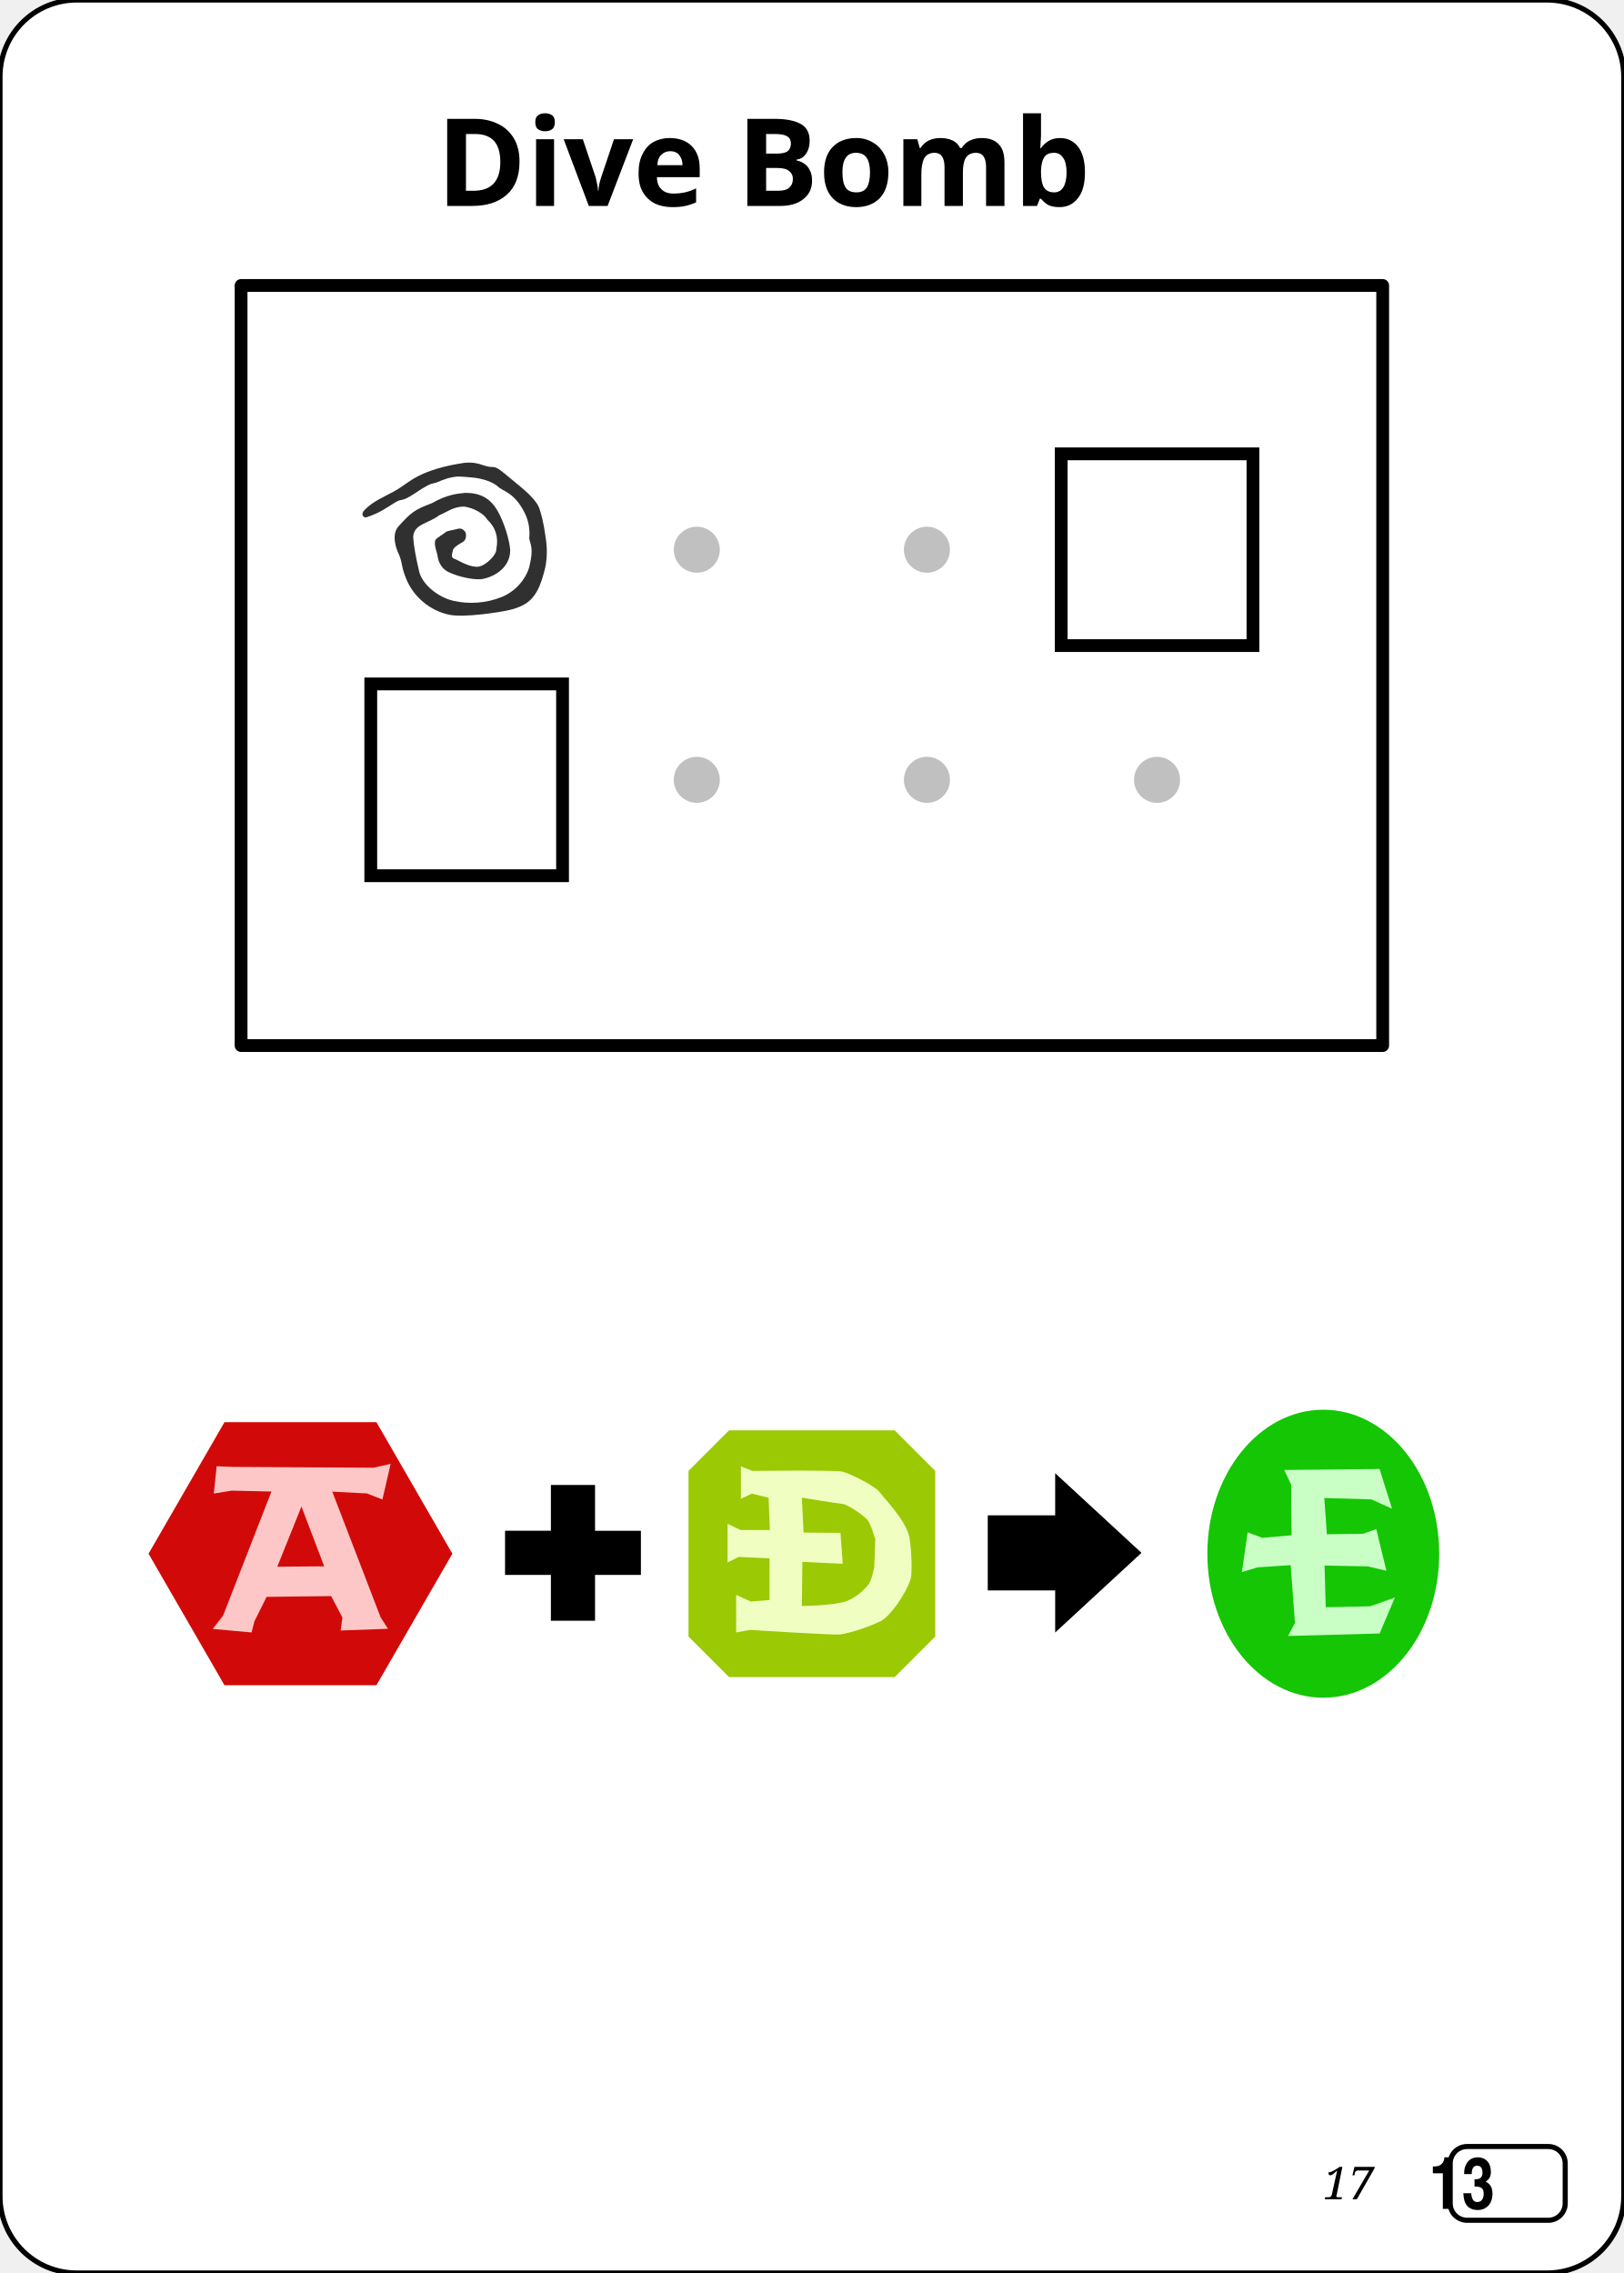
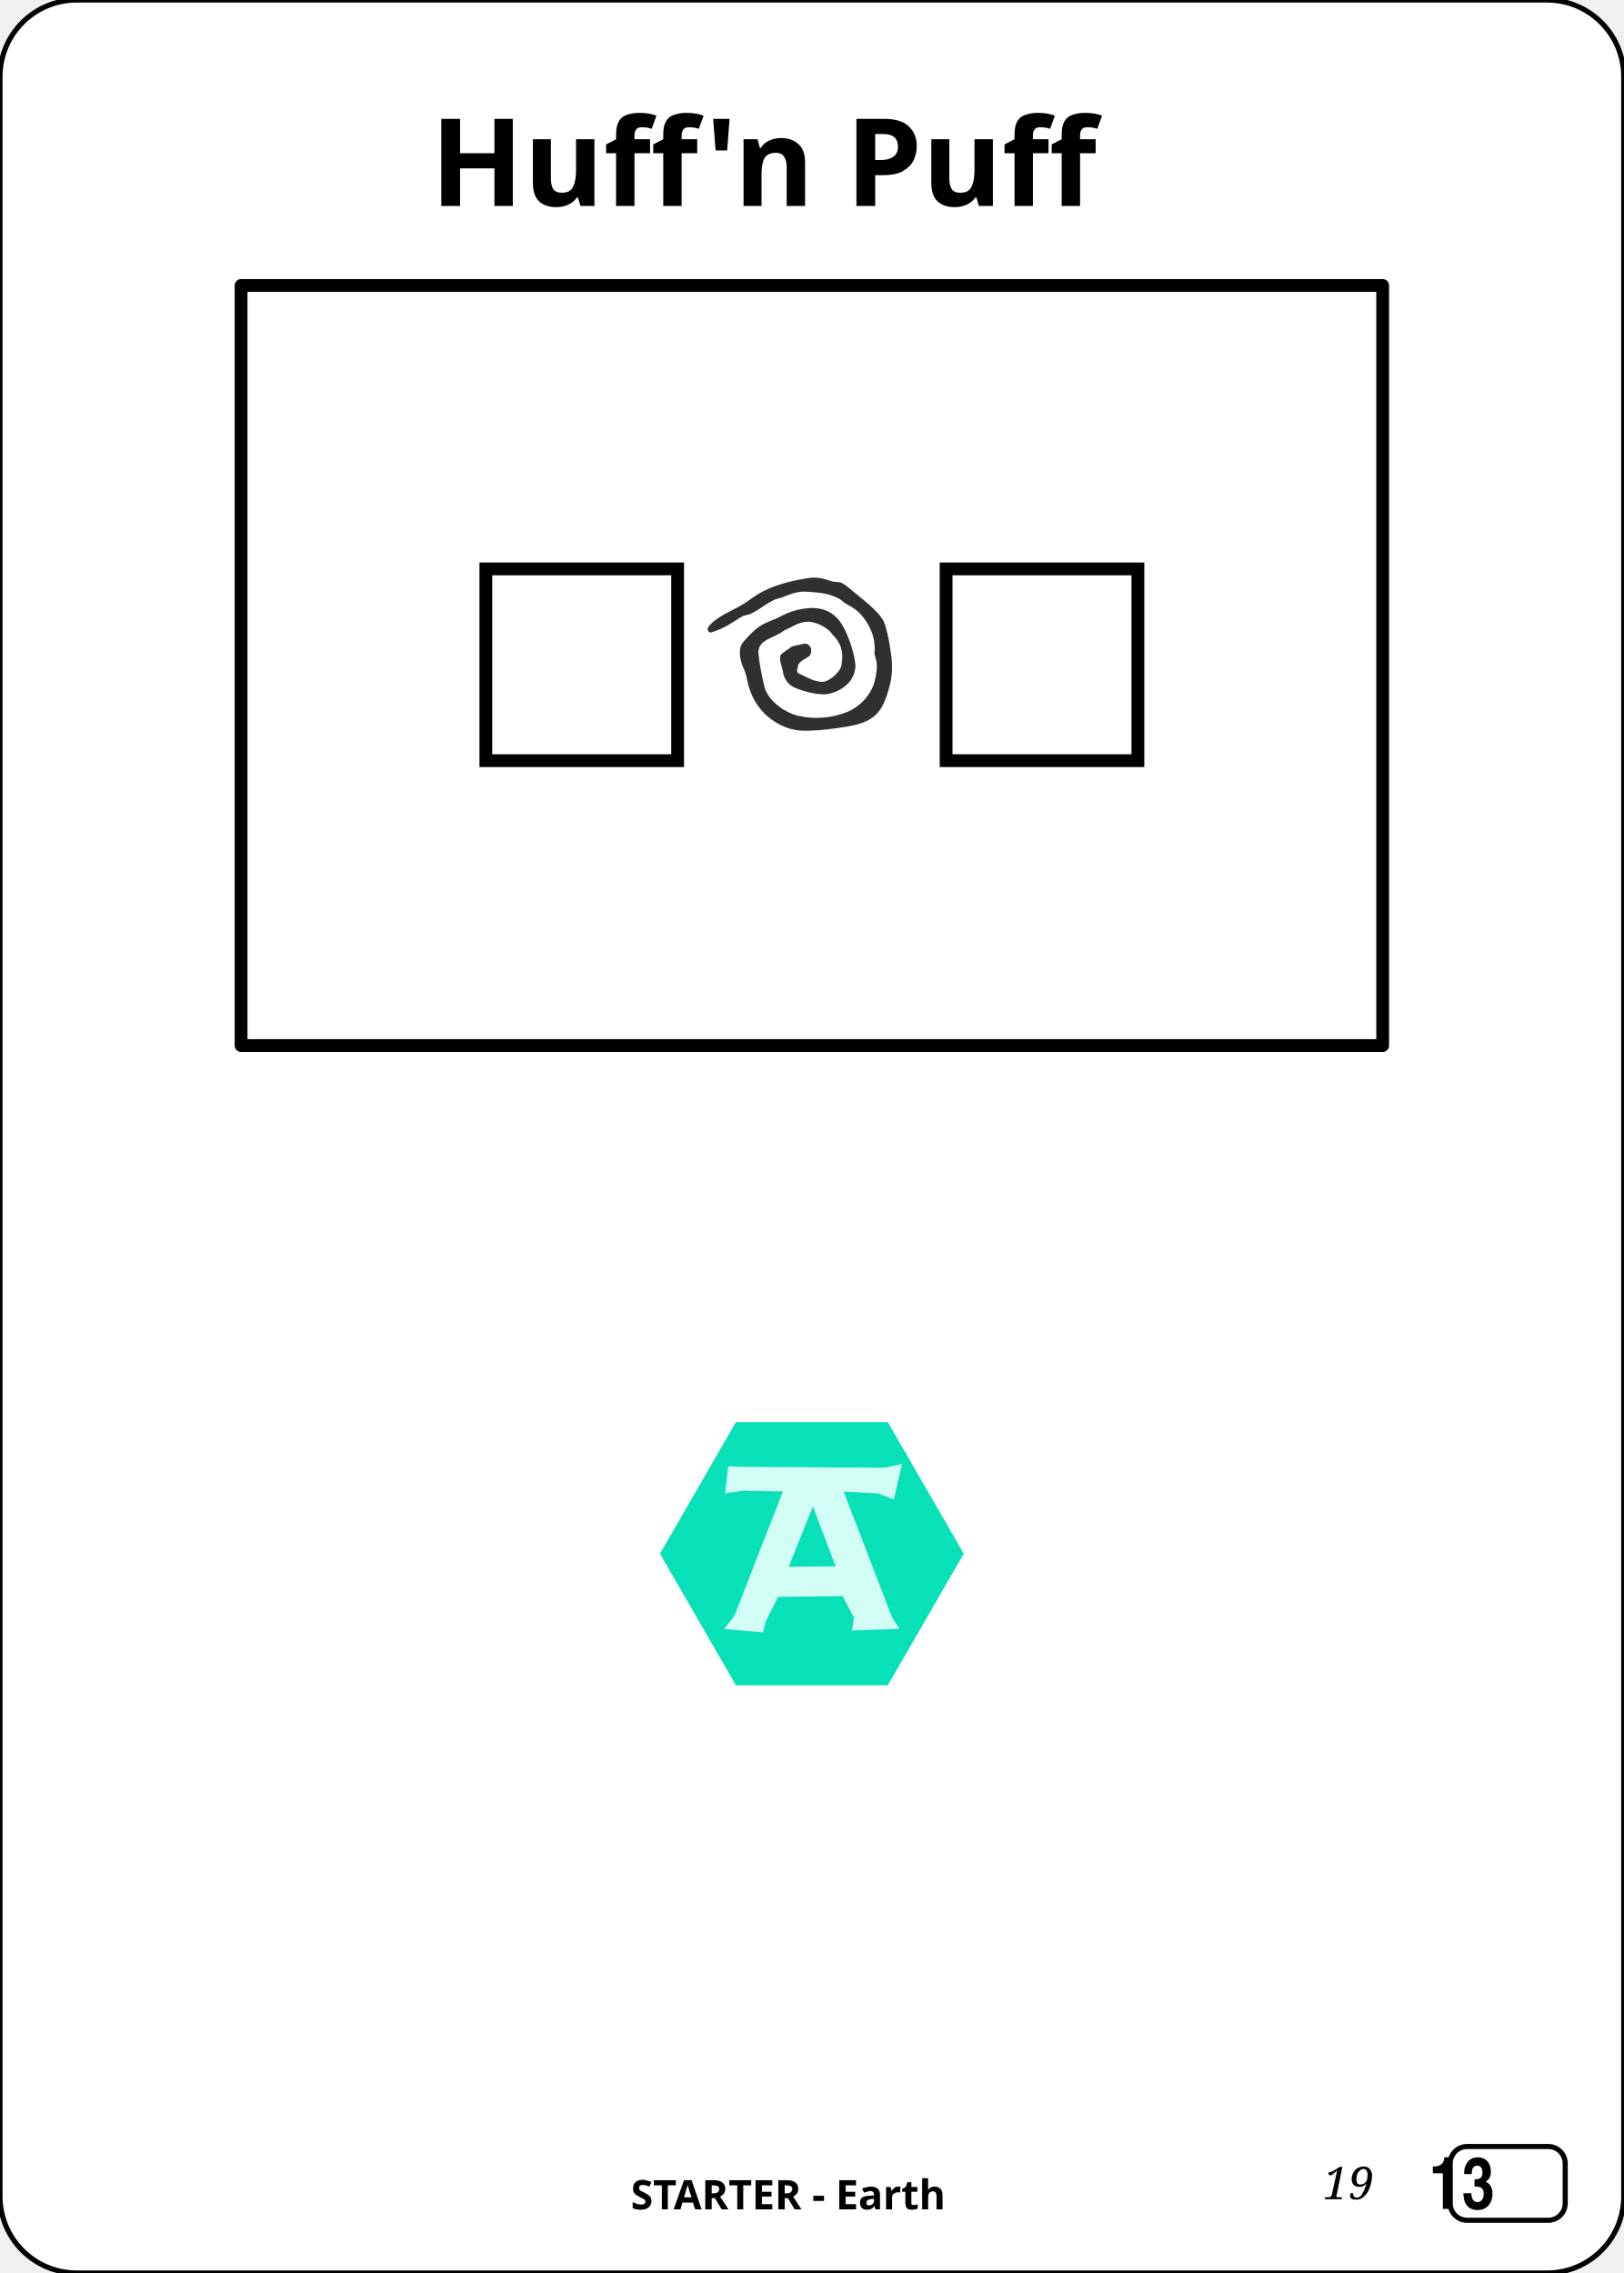
<svg xmlns="http://www.w3.org/2000/svg" xmlns:xlink="http://www.w3.org/1999/xlink" version="1.1" id="svg_root" width="63.5mm" height="88.9mm" viewBox="0 0 63.5 88.9">
  <defs />
  <g id="card00">
-     <rect id="rect1121" x="0" y="0" width="63.5" height="88.9" rx="3" ry="3" style="fill:#ffffff;stroke:none;stroke-width:0" />
+     <rect id="rect1114" x="0" y="0" width="63.5" height="88.9" rx="3" ry="3" style="fill:#ffffff;stroke:none;stroke-width:0" />
    <g id="masters" style="display:none">
      <path style="color:#000000;font-style:normal;font-variant:normal;font-weight:normal;font-stretch:normal;font-size:medium;line-height:normal;font-family:sans-serif;text-indent:0;text-align:start;text-decoration:none;text-decoration-line:none;text-decoration-style:solid;text-decoration-color:#000000;letter-spacing:normal;word-spacing:normal;text-transform:none;writing-mode:lr-tb;direction:ltr;baseline-shift:baseline;text-anchor:start;white-space:normal;clip-rule:nonzero;display:inline;overflow:visible;visibility:visible;opacity:1;isolation:auto;mix-blend-mode:normal;color-interpolation:sRGB;color-interpolation-filters:linearRGB;solid-color:#000000;solid-opacity:1;fill:#303030;fill-opacity:1;fill-rule:evenodd;stroke:none;stroke-width:0.584;stroke-linecap:round;stroke-linejoin:miter;stroke-miterlimit:4;stroke-dasharray:none;stroke-dashoffset:0;stroke-opacity:1;filter:url(#filter9446);color-rendering:auto;image-rendering:auto;shape-rendering:auto;text-rendering:auto;enable-background:accumulate" d="M 4.402,0.447 C 4.111,0.343 3.871,0.322 3.613,0.359 3.161,0.425 2.532,0.561 2.029,0.788 1.486,1.033 1.36,1.219 0.914,1.466 0.499,1.696 0.079,1.855 -0.251,2.205 c -0.165,0.174 -0.02,0.308 0.079,0.277 C 0.371,2.31 0.629,2.096 0.959,1.898 1.262,1.716 1.16,1.918 1.712,1.553 2.196,1.233 2.291,1.181 2.544,1.132 2.684,1.073 2.829,1.013 3.001,0.959 3.403,0.856 3.455,0.885 3.956,0.925 4.367,0.957 4.791,1.108 4.974,1.281 5.181,1.476 5.617,1.509 6.016,2.304 6.18,2.631 6.23,2.968 6.197,3.302 6.233,3.56 6.39,3.657 6.195,4.437 6.051,4.925 5.647,5.383 5.128,5.596 4.521,5.846 3.822,5.889 3.22,5.746 2.641,5.609 2.012,5.118 1.891,4.595 1.773,4.084 1.681,3.64 1.659,3.235 1.706,2.734 2.227,2.744 2.685,2.398 2.999,2.272 3.222,2.063 3.653,2.063 4.022,2.114 4.417,2.334 4.56,2.575 4.867,2.866 5.007,3.242 4.911,3.721 4.926,3.962 4.487,4.365 4.234,4.409 3.917,4.464 3.52,4.218 3.323,4.126 3.136,4.073 3.148,4 3.226,3.728 3.319,3.595 3.496,3.512 3.603,3.446 3.732,3.365 3.742,3.202 3.706,3.071 3.627,2.961 3.55,2.885 3.36,2.943 3.23,2.983 2.99,3.007 2.934,3.059 2.843,3.141 2.594,3.275 2.525,3.37 2.46,3.59 2.593,3.832 2.617,4.021 2.649,4.245 2.779,4.503 3.053,4.631 3.466,4.823 3.978,4.92 4.296,4.905 4.684,4.864 5.446,4.541 5.453,3.775 5.433,3.414 5.228,2.69 4.95,2.214 4.667,1.73 4.267,1.524 3.699,1.527 3.41,1.552 2.991,1.586 2.382,1.934 1.679,2.197 1.57,2.307 1.085,2.835 0.769,3.179 1.045,3.807 1.045,3.807 1.268,4.278 1.16,4.334 1.382,4.882 1.671,5.598 2.317,6.133 3.06,6.292 3.661,6.42 5.078,6.187 5.385,6.117 6.257,5.918 6.545,5.537 6.8,4.543 6.969,3.882 6.84,3.31 6.81,3.081 6.772,2.791 6.664,2.31 6.578,2.095 6.381,1.649 5.742,1.208 5.227,0.767 4.747,0.367 4.855,0.609 4.402,0.447 Z" id="element-air" />
      <path id="element-earth" style="color:#000000;font-style:normal;font-variant:normal;font-weight:normal;font-stretch:normal;font-size:medium;line-height:normal;font-family:sans-serif;text-indent:0;text-align:start;text-decoration:none;text-decoration-line:none;text-decoration-style:solid;text-decoration-color:#000000;letter-spacing:normal;word-spacing:normal;text-transform:none;writing-mode:lr-tb;direction:ltr;baseline-shift:baseline;text-anchor:start;white-space:normal;clip-rule:nonzero;display:inline;overflow:visible;visibility:visible;opacity:1;isolation:auto;mix-blend-mode:normal;color-interpolation:sRGB;color-interpolation-filters:linearRGB;solid-color:#000000;solid-opacity:1;fill:#004c00;fill-opacity:1;fill-rule:nonzero;stroke:none;stroke-width:0.584;stroke-linecap:round;stroke-linejoin:round;stroke-miterlimit:4;stroke-dasharray:none;stroke-dashoffset:0;stroke-opacity:1;color-rendering:auto;image-rendering:auto;shape-rendering:auto;text-rendering:auto;enable-background:accumulate" d="m 4.427,0.693 c -0.068,0.003 -0.132,0.027 -0.183,0.069 C 3.918,1.026 3.661,1.451 3.393,1.854 3.127,2.256 2.62,2.918 2.549,3.018 1.833,3.768 1.553,4.485 0.701,5.328 0.438,5.613 0.982,5.645 1.246,5.36 2.091,4.446 2.306,4.142 2.965,3.461 2.975,3.45 3.316,3.09 3.454,2.903 3.576,2.732 3.607,2.539 3.864,2.151 4.039,1.888 4.242,1.564 4.403,1.484 4.611,1.699 4.936,1.99 5.227,2.6 5.472,2.925 5.908,3.411 5.98,3.512 6.203,3.833 6.694,4.418 6.74,4.502 6.922,4.838 7,4.355 6.876,3.952 6.78,3.775 6.711,3.527 6.486,3.204 6.262,2.882 5.978,2.633 5.92,2.535 L 5.687,2.168 C 5.486,1.719 5.143,1.551 4.704,0.834 4.647,0.742 4.54,0.688 4.427,0.693 Z M 1.631,1.538 C 1.532,1.54 1.066,1.95 1.011,2.027 0.701,2.463 0.497,2.709 0.155,3.187 -0.069,3.501 0.347,3.572 0.571,3.259 0.832,2.894 1.435,2.252 1.626,2.189 c 0,0 0.628,0.453 0.836,0.565 C 2.813,2.944 3.217,2.746 2.864,2.56 2.911,2.585 2.559,2.323 2.418,2.151 2.219,1.919 1.873,1.623 1.631,1.538 Z m 3.59,2.352 c -0.229,0.011 -0.233,0.112 -0.113,0.295 0,0 0.457,0.774 0.616,1.258 C 5.926,5.776 6.564,5.718 6.358,5.289 6.113,4.778 5.498,4.03 5.498,4.03 5.441,3.938 5.334,3.884 5.22,3.889 Z M 4.465,4.06 C 4.299,4.062 4.165,4.217 4.168,4.373 L 4.081,5.802 C 4.075,6.183 4.663,5.887 4.657,5.506 4.617,5.197 4.739,4.539 4.465,4.06 Z M 3.438,3.87 C 3.2,4.021 2.914,4.532 2.733,5.085 2.593,5.438 3.16,5.634 3.3,5.281 3.372,4.824 3.621,4.24 3.621,4.24 3.696,4.06 3.645,3.877 3.438,3.87 Z" />
      <path style="color:#000000;font-style:normal;font-variant:normal;font-weight:normal;font-stretch:normal;font-size:medium;line-height:normal;font-family:sans-serif;text-indent:0;text-align:start;text-decoration:none;text-decoration-line:none;text-decoration-style:solid;text-decoration-color:#000000;letter-spacing:normal;word-spacing:normal;text-transform:none;writing-mode:lr-tb;direction:ltr;baseline-shift:baseline;text-anchor:start;white-space:normal;clip-rule:nonzero;display:inline;overflow:visible;visibility:visible;opacity:1;isolation:auto;mix-blend-mode:normal;color-interpolation:sRGB;color-interpolation-filters:linearRGB;solid-color:#000000;solid-opacity:1;fill:#860000;fill-opacity:0.975;fill-rule:evenodd;stroke:none;stroke-width:0.584;stroke-linecap:round;stroke-linejoin:miter;stroke-miterlimit:4;stroke-dasharray:none;stroke-dashoffset:0;stroke-opacity:1;filter:url(#filter9446);color-rendering:auto;image-rendering:auto;shape-rendering:auto;text-rendering:auto;enable-background:accumulate" d="m 2.571,-0.179 c -0.086,0.087 0.01,0.269 0.01,0.269 0,0 0.074,0.298 0.102,0.57 0.028,0.273 -0.005,0.5 -0.023,0.661 -0.029,0.259 -0.262,0.749 -0.441,1.021 -0.179,0.273 -0.295,0.549 -0.309,0.887 -0.003,0.069 0.023,0.202 0.034,0.268 -0.202,0.221 -0.421,0.33 -0.628,0.388 -0.278,0.078 -0.712,0.29 -1.087,0.635 -0.299,0.276 -0.418,0.531 -0.518,0.886 -0.1,0.355 -0.163,0.647 -0.126,0.907 0,0 0.004,0.305 0.105,0.393 0.137,0.027 0.343,-0.12 0.343,-0.12 0.426,-0.302 0.817,-0.587 1.151,-0.688 0.364,-0.111 0.748,-0.075 0.998,3.781e-4 0.327,0.099 0.682,0.055 1.025,-0.02 0.236,-0.051 0.395,-0.169 0.568,-0.319 0.232,0.177 0.373,0.211 0.538,0.336 0.203,0.154 0.438,0.297 0.798,0.391 0.377,0.098 0.808,0.106 1.208,0.054 0.4,-0.052 0.766,-0.15 1.026,-0.373 0,0 0.223,-0.155 0.202,-0.243 -0.05,-0.08 -0.272,-0.166 -0.272,-0.166 0,0 -0.246,-0.095 -0.523,-0.247 C 6.476,5.16 6.262,4.893 6.077,4.729 5.857,4.535 5.799,4.275 5.703,4.011 5.607,3.748 5.488,3.411 5.119,3.171 4.942,3.055 4.77,2.957 4.585,2.89 4.541,2.702 4.544,2.526 4.567,2.333 4.64,1.98 4.529,1.506 4.396,1.167 4.257,0.808 3.968,0.623 3.781,0.427 3.581,0.219 3.302,-0.008 3.019,-0.113 c 0,0 -0.175,-0.073 -0.448,-0.066 z m 0.601,0.735 c 0.067,0.052 0.27,0.181 0.371,0.281 0.236,0.234 0.434,0.568 0.476,0.817 0.04,0.242 -0.007,0.456 -0.035,0.683 -0.018,0.146 0.002,0.308 0.062,0.462 -0.048,0.003 -0.167,0.006 -0.217,0.014 -0.165,0.022 -0.339,0.067 -0.526,0.133 -0.388,0.127 -0.089,0.205 0.304,0.167 0.306,-0.016 0.594,0.137 0.783,0.221 0.155,0.069 0.407,0.242 0.484,0.368 0.149,0.245 0.348,0.544 0.377,0.678 0.052,0.242 0.148,0.475 0.423,0.797 0.248,0.291 0.565,0.389 0.869,0.558 C 6.517,5.818 6.271,5.886 6.194,5.897 5.866,5.94 5.513,5.868 5.273,5.744 5.012,5.61 4.836,5.61 4.616,5.471 4.472,5.38 4.276,5.316 4.175,5.126 4.308,4.835 4.452,4.57 4.505,4.286 4.589,3.906 4.193,4.28 4.022,4.57 3.841,4.954 3.547,5.248 3.105,5.395 2.819,5.49 2.574,5.401 2.308,5.347 2.042,5.294 1.671,5.234 1.189,5.381 0.858,5.482 0.423,5.598 0.109,5.945 0.074,5.765 0.166,5.582 0.195,5.495 0.29,5.208 0.564,4.918 0.745,4.751 1.021,4.497 1.365,4.421 1.651,4.341 1.862,4.282 1.952,4.287 2.172,4.105 2.333,4.365 2.56,4.579 2.83,4.752 3.162,4.966 3.084,4.606 2.765,4.259 2.556,4.032 2.481,3.834 2.451,3.341 2.436,3.089 2.561,2.814 2.733,2.553 2.955,2.245 3.143,1.974 3.19,1.551 3.218,1.217 3.244,0.786 3.172,0.556 Z" id="element-fire" />
      <path id="element-water" style="color:#000000;font-style:normal;font-variant:normal;font-weight:normal;font-stretch:normal;font-size:medium;line-height:normal;font-family:sans-serif;text-indent:0;text-align:start;text-decoration:none;text-decoration-line:none;text-decoration-style:solid;text-decoration-color:#000000;letter-spacing:normal;word-spacing:normal;text-transform:none;writing-mode:lr-tb;direction:ltr;baseline-shift:baseline;text-anchor:start;white-space:normal;clip-rule:nonzero;display:inline;overflow:visible;visibility:visible;opacity:1;isolation:auto;mix-blend-mode:normal;color-interpolation:sRGB;color-interpolation-filters:linearRGB;solid-color:#000000;solid-opacity:1;fill:#00007e;fill-opacity:1;fill-rule:evenodd;stroke:none;stroke-width:0.584;stroke-linecap:round;stroke-linejoin:miter;stroke-miterlimit:4;stroke-dasharray:none;stroke-dashoffset:0;stroke-opacity:1;color-rendering:auto;image-rendering:auto;shape-rendering:auto;text-rendering:auto;enable-background:accumulate" d="M 7.007,4.184 C 6.697,4.216 6.261,4.529 5.944,4.546 5.354,4.626 4.606,4.434 4.015,4.417 3.015,4.392 2.458,4.839 1.531,5.142 1.296,5.258 1.538,5.416 1.8,5.451 2.015,5.469 2.359,5.338 2.563,5.292 3.117,5.108 3.607,4.962 4.199,5.038 4.981,5.175 5.485,5.242 6.252,5.121 6.502,5.049 6.742,4.801 6.968,4.684 7.171,4.518 7.277,4.176 7.007,4.184 Z M 6.506,2.801 C 6.086,2.791 6.034,3.038 5.447,3.047 4.73,3.103 4.254,2.925 3.541,2.886 2.598,2.801 1.565,3.334 0.705,3.565 0.478,3.694 0.722,3.97 0.986,3.992 1.222,3.991 1.299,4.044 1.528,4.002 2.239,3.789 2.695,3.252 3.431,3.338 4.173,3.406 5.174,3.724 5.917,3.572 6.153,3.478 6.366,3.341 6.534,3.168 6.654,2.987 6.734,2.795 6.506,2.801 Z M 5.427,1.22 C 5.224,1.251 5.001,1.409 4.805,1.466 4.201,1.707 3.589,1.676 2.95,1.534 2.665,1.486 2.234,1.384 1.951,1.334 1.165,1.27 0.54,1.658 -0.063,2.088 -0.256,2.258 -0.066,2.453 0.197,2.422 0.502,2.338 0.878,2.295 1.178,2.121 1.557,1.946 2.114,1.859 2.526,2.017 3.227,2.213 3.866,2.292 4.587,2.118 5.009,2.028 5.277,1.855 5.614,1.595 5.782,1.418 5.68,1.201 5.427,1.22 Z" />
      <g id="a-master" style="display:inline">
-         <path style="display:inline;fill:#d20909;fill-opacity:1;fill-rule:evenodd;stroke-width:0.265" id="path32-4" d="m -292.057,84.746 -16.205,9.356 -16.205,-9.356 0,-18.712 16.205,-9.356 16.205,9.356 z" transform="matrix(0,0.3175,-0.3175,0,55.68632,158.6405)" />
-         <path id="path12743x" style="fill:#fdc7c7;fill-opacity:1;stroke:none;stroke-width:1.578;stroke-linecap:round;stroke-linejoin:round;stroke-dasharray:none;stroke-dashoffset:0;stroke-opacity:0.791" d="m 28.474,57.348 -0.113,1.067 0.694,-0.114 1.561,0.035 -1.893,4.856 -0.405,0.518 1.52,0.137 0.112,-0.438 0.477,-0.953 2.523,-0.031 0.441,0.838 -0.069,0.508 1.852,-0.067 -0.292,-0.455 -1.887,-4.908 1.353,0.069 0.607,0.237 0.322,-1.393 -0.659,0.15 -5.519,-0.032 z m 3.315,1.576 0.89,2.337 -1.835,0.015 z" />
-       </g>
-       <g id="b-master" style="display:inline">
-         <path style="fill:#d56d04;fill-opacity:1;fill-rule:evenodd;stroke-width:0.265" id="path32" d="m -257.211,10.785 -15.804,-6.546 -6.546,-15.804 6.546,-15.804 15.804,-6.546 15.804,6.546 6.546,15.804 -6.546,15.804 z" transform="matrix(0.2471374,-0.1023677,0.1023677,0.2471374,96.50025,37.29569)" />
-         <path id="path12959x" style="fill:#fee3c8;fill-opacity:1;stroke:none;stroke-width:1.616;stroke-linecap:round;stroke-linejoin:round;stroke-dasharray:none;stroke-dashoffset:0;stroke-opacity:0.791" d="m 29.953,57.459 0.354,0.691 0.066,1.993 -1.024,-0.066 0.087,-0.773 -1,-0.176 0.077,0.988 -0.809,-0.265 v 1.232 l 0.848,-0.051 -0.277,0.924 0.999,0.103 -0.048,-1.027 1.081,0.208 -0.018,1.917 -0.338,0.823 c 0,0 3.299,0.013 3.806,-0.051 0.358,-0.097 0.963,-0.666 1.142,-1.181 0.09,-0.29 -0.112,-0.793 -0.19,-1.13 -0.073,-0.314 -0.302,-0.712 -0.571,-0.873 0.328,-0.258 0.464,-0.89 0.523,-1.438 0,-0.225 -0.249,-0.808 -0.428,-1.13 -0.239,-0.193 -0.718,-0.552 -1.047,-0.616 z m 2.849,1.3 c 0.192,0.104 0.505,0.483 0.505,0.795 0,0.297 -0.361,0.502 -0.595,0.576 -0.192,0.03 -1.221,-0.113 -1.221,-0.113 l 0.009,-1.394 c 0,0 1.068,0.032 1.301,0.136 z m 0.109,2.57 c 0.209,0.161 0.486,0.48 0.486,0.77 0,0.322 -0.297,0.701 -0.446,0.701 -0.358,0.193 -1.355,0.116 -1.355,0.116 l -0.048,-1.653 c 0,0 1.064,0.034 1.363,0.066 z" />
+         <path style="display:inline;fill:#08e0b8;fill-opacity:1;fill-rule:evenodd;stroke-width:0.265" id="path32-4" d="m -292.057,84.746 -16.205,9.356 -16.205,-9.356 0,-18.712 16.205,-9.356 16.205,9.356 z" transform="matrix(0,0.3175,-0.3175,0,55.68632,158.6405)" />
+         <path id="path12743x" style="fill:#d1fdf5;fill-opacity:1;stroke:none;stroke-width:1.578;stroke-linecap:round;stroke-linejoin:round;stroke-dasharray:none;stroke-dashoffset:0;stroke-opacity:0.791" d="m 28.474,57.348 -0.113,1.067 0.694,-0.114 1.561,0.035 -1.893,4.856 -0.405,0.518 1.52,0.137 0.112,-0.438 0.477,-0.953 2.523,-0.031 0.441,0.838 -0.069,0.508 1.852,-0.067 -0.292,-0.455 -1.887,-4.908 1.353,0.069 0.607,0.237 0.322,-1.393 -0.659,0.15 -5.519,-0.032 z m 3.315,1.576 0.89,2.337 -1.835,0.015 z" />
      </g>
      <g id="c-master" style="display:inline">
        <circle style="fill:#c9bb04;fill-opacity:1;stroke:none;stroke-width:0.3;stroke-dasharray:0.3, 0.3" id="path33" cx="31.75" cy="60.768" r="5.473" />
        <path id="path12967x" style="fill:#fef9b7;fill-opacity:1;stroke:none;stroke-width:1.555;stroke-linecap:round;stroke-linejoin:round;stroke-dasharray:none;stroke-dashoffset:0;stroke-opacity:0.791" d="m 32.627,57.05 c -0.384,-0.036 -1.079,-0.036 -1.391,0.087 -0.28,0.111 -1.134,0.528 -1.377,0.713 -0.28,0.213 -0.791,0.808 -0.892,1.006 -0.243,0.477 -0.53,1.486 -0.56,1.898 -0.039,0.536 0.356,1.77 0.581,1.96 0.312,0.264 1.397,0.969 1.742,1.016 0.452,0.062 2.049,0.121 2.793,-0.133 0.259,-0.089 1.088,-1.065 1.088,-1.065 0,0 -1.702,0.336 -2.255,0.295 -0.37,-0.028 -1.189,-0.205 -1.409,-0.3 -0.384,-0.166 -0.885,-0.802 -0.932,-1.257 -0.049,-0.48 -0.122,-1.401 0.053,-1.691 0.227,-0.376 0.806,-1.196 1.291,-1.377 0.275,-0.103 1.207,-0.473 2.067,-0.624 0.433,-0.076 0.789,-0.38 0.789,-0.38 z m 0.54,1.569 -1.65,2.492 3.222,0.178 z m -0.075,1.355 0.445,0.601 -0.835,-0.037 z" />
      </g>
-       <g id="d-master" style="display:inline">
-         <path id="rect33" style="fill:#9bc904;fill-opacity:1;stroke:none;stroke-width:0.3;stroke-dasharray:0.3, 0.3" d="m 28.511,55.943 -1.586,1.586 v 6.478 l 1.586,1.586 h 6.478 l 1.586,-1.586 v -6.478 l -1.586,-1.586 z" />
-         <path id="path13132x" style="fill:#f0fec2;fill-opacity:1;stroke:none;stroke-width:1.6;stroke-linecap:round;stroke-linejoin:round;stroke-dasharray:none;stroke-dashoffset:0;stroke-opacity:0.791" d="m 28.975,57.352 v 1.266 l 0.433,-0.2 0.649,0.159 0.051,1.263 h -1.144 l -0.51,-0.242 v 1.511 l 0.433,-0.215 1.208,0.054 v 1.632 l -0.734,0.058 -0.572,-0.262 v 1.47 l 0.538,-0.097 c 0,0 3.279,0.206 3.508,0.179 0.465,-0.055 1.304,-0.364 1.62,-0.531 0.377,-0.2 0.966,-1.056 1.157,-1.633 0.079,-0.237 0.029,-1.419 -0.077,-1.756 -0.202,-0.641 -0.937,-1.38 -1.119,-1.633 -0.184,-0.256 -1.176,-0.743 -1.466,-0.817 -0.267,-0.068 -3.529,-0.029 -3.529,-0.029 z m 5.217,3.918 c 0,0 -0.081,0.466 -0.2,0.655 -0.151,0.241 -0.594,0.633 -1.003,0.735 -0.572,0.143 -1.63,0.153 -1.63,0.153 l 0.02,-1.726 1.579,0.074 -0.09,-1.208 -1.442,-0.012 -0.068,-1.366 c 0,0 1.265,0.21 1.592,0.247 0.211,0.024 0.772,0.409 0.964,0.612 0.135,0.142 0.315,0.772 0.315,0.772" />
-       </g>
      <g id="e-master" style="display:inline">
        <ellipse style="fill:#14c604;fill-opacity:1;stroke:none;stroke-width:0.3;stroke-dasharray:0.3, 0.3" id="path43" cx="31.75" cy="60.768" rx="4.534" ry="5.632" />
        <path style="fill:#c9fec5;fill-opacity:1;stroke:none;stroke-width:1.695;stroke-linecap:round;stroke-linejoin:round;stroke-dasharray:none;stroke-dashoffset:0;stroke-opacity:0.791" d="m 30.224,57.492 3.729,-0.037 0.486,1.553 -0.807,-0.364 -1.841,-0.056 0.098,1.418 1.416,-0.018 0.517,-0.182 0.397,1.63 -0.725,-0.172 -1.694,-0.033 0.046,1.629 1.734,-0.036 0.971,-0.341 -0.598,1.405 -3.579,0.097 0.268,-0.51 -0.167,-2.259 -1.297,0.085 -0.61,0.184 0.224,-1.553 0.573,0.214 1.145,-0.1 -0.017,-1.978 z" id="path12741x" />
      </g>
-       <g id="f-master">
+       <g id="f-master" style="display:inline">
        <use x="0" y="0" xlink:href="#g41" id="use41" transform="matrix(1.2,0,0,1.2,102.0932,-15.02783)" style="display:inline" />
-         <path id="path12748x" style="fill:#c5fee9;fill-opacity:1;stroke:none;stroke-width:1.499;stroke-linecap:round;stroke-linejoin:round;stroke-dasharray:none;stroke-dashoffset:0;stroke-opacity:0.791" d="m 34,57.495 -3.7,0.033 0.323,0.369 0.126,1.777 -1.019,0.096 -0.449,-0.191 -0.203,1.219 0.63,-0.231 1.143,-0.072 0.063,1.079 c 0,0 -0.289,0.046 -0.586,0.338 -0.23,0.227 -0.408,0.45 -0.473,0.694 -0.095,0.356 -0.03,0.651 0.062,0.853 0.152,0.334 0.229,0.488 0.396,0.607 0.229,0.164 0.507,0.375 0.923,0.398 0.255,0.014 0.589,0.016 0.942,-0.154 0.243,-0.117 0.451,-0.334 0.602,-0.604 0.132,-0.237 0.133,-0.561 0.13,-0.952 -0.002,-0.328 -0.201,-0.606 -0.445,-0.837 -0.17,-0.161 -0.621,-0.334 -0.621,-0.334 l -0.015,-1.143 1.159,-0.048 0.57,0.145 0.157,-1.225 -0.626,0.274 -1.264,0.058 -0.076,-1.22 1.818,-0.053 0.704,0.341 z m -2.123,5.103 c 0.133,0.176 0.231,0.435 0.05,0.658 -0.172,0.211 -0.394,0.306 -0.64,0.249 -0.237,-0.054 -0.431,-0.109 -0.487,-0.345 -0.054,-0.227 -0.049,-0.383 0.066,-0.587 0.122,-0.215 0.338,-0.208 0.515,-0.213 0.228,-0.007 0.343,0.035 0.496,0.238 z" />
+         <path id="path12748x" style="fill:#fed4c9;fill-opacity:1;stroke:none;stroke-width:1.499;stroke-linecap:round;stroke-linejoin:round;stroke-dasharray:none;stroke-dashoffset:0;stroke-opacity:0.791" d="m 34,57.495 -3.7,0.033 0.323,0.369 0.126,1.777 -1.019,0.096 -0.449,-0.191 -0.203,1.219 0.63,-0.231 1.143,-0.072 0.063,1.079 c 0,0 -0.289,0.046 -0.586,0.338 -0.23,0.227 -0.408,0.45 -0.473,0.694 -0.095,0.356 -0.03,0.651 0.062,0.853 0.152,0.334 0.229,0.488 0.396,0.607 0.229,0.164 0.507,0.375 0.923,0.398 0.255,0.014 0.589,0.016 0.942,-0.154 0.243,-0.117 0.451,-0.334 0.602,-0.604 0.132,-0.237 0.133,-0.561 0.13,-0.952 -0.002,-0.328 -0.201,-0.606 -0.445,-0.837 -0.17,-0.161 -0.621,-0.334 -0.621,-0.334 l -0.015,-1.143 1.159,-0.048 0.57,0.145 0.157,-1.225 -0.626,0.274 -1.264,0.058 -0.076,-1.22 1.818,-0.053 0.704,0.341 z m -2.123,5.103 c 0.133,0.176 0.231,0.435 0.05,0.658 -0.172,0.211 -0.394,0.306 -0.64,0.249 -0.237,-0.054 -0.431,-0.109 -0.487,-0.345 -0.054,-0.227 -0.049,-0.383 0.066,-0.587 0.122,-0.215 0.338,-0.208 0.515,-0.213 0.228,-0.007 0.343,0.035 0.496,0.238 z" />
      </g>
-       <g id="g-master">
+       <g id="g-master" style="display:inline">
        <path id="rect33-87" style="display:inline;fill:#04b1ab;fill-opacity:1;stroke:none;stroke-width:0.3;stroke-dasharray:0.3, 0.3" d="m 29.146,55.308 -1.586,1.586 v 7.748 l 1.586,1.586 h 5.208 l 1.586,-1.586 v -7.748 l -1.586,-1.586 z" />
        <path style="fill:#d2fefc;fill-opacity:1;stroke:none;stroke-width:1.555;stroke-linecap:round;stroke-linejoin:round;stroke-dasharray:none;stroke-dashoffset:0;stroke-opacity:0.791" d="m 33.39,58.422 -0.174,-1.285 c 0,0 -1.454,-0.18 -2.118,0.1 -0.577,0.243 -1.11,0.632 -1.517,1.108 -0.435,0.507 -0.628,0.74 -0.73,1.4 -0.074,0.485 -0.13,1.107 0.089,1.545 0.219,0.439 0.485,0.766 0.887,1.048 0.394,0.275 0.999,0.232 1.478,0.254 0.288,0.014 1.005,-0.151 1.005,-0.151 l -0.043,0.653 -1.287,0.102 -0.15,0.89 1.398,-0.087 -0.122,0.839 1.223,-0.009 0.122,-0.893 1.276,-0.083 0.124,-0.838 -1.39,0.066 c 0,0 0.073,-0.825 0.091,-1.247 0.016,-0.376 0.003,-1.238 0.003,-1.238 l 1.039,-0.017 0.097,-0.748 -1.147,0.035 -0.004,-0.609 -0.914,0.047 -0.045,0.522 -0.782,0.075 -0.149,0.783 0.875,-0.047 -0.082,0.89 c 0,0 -0.82,0.108 -1.219,0.088 -0.523,-0.026 -1.162,-0.404 -1.272,-1.138 -0.088,-0.584 0.416,-1.359 0.853,-1.757 0.448,-0.408 1.172,-0.66 1.776,-0.549 0.267,0.049 0.811,0.254 0.811,0.254 z" id="path12894x" />
      </g>
-       <g id="h-master">
-         <ellipse style="display:inline;fill:#0499d5;fill-opacity:1;stroke:none;stroke-width:0.3;stroke-dasharray:0.3, 0.3" id="path43-5" cx="31.75" cy="60.768" rx="4.944" ry="5.632" />
-         <path id="path12980x" style="fill:#cbeffe;fill-opacity:1;stroke:none;stroke-width:1.555;stroke-linecap:round;stroke-linejoin:round;stroke-dasharray:none;stroke-dashoffset:0;stroke-opacity:0.791" d="m 30.798,56.863 -1.492,0.045 0.179,0.284 -0.029,0.548 -1.245,0.203 -0.225,0.74 1.429,-0.23 -0.056,4.336 -0.205,0.402 1.588,0.073 -0.188,-0.489 0.034,-2.097 c 0,0 0.437,-0.331 0.741,-0.423 0.342,-0.104 0.807,-0.122 1.072,0.132 0.259,0.249 0.414,0.776 0.31,1.29 -0.057,0.282 -0.254,0.999 -0.028,1.631 0.131,0.366 0.527,0.724 0.954,0.898 0.358,0.145 0.757,0.034 1.281,-0.171 -0.342,-0.091 -0.6,-0.262 -0.811,-0.438 -0.546,-0.453 -0.432,-1.057 -0.274,-1.938 0.1,-0.555 0.057,-1.284 -0.19,-1.663 -0.388,-0.596 -1.173,-1.001 -1.625,-1.031 -0.424,-0.028 -1.333,0.423 -1.333,0.423 l 0.053,-1.14 1.236,-0.191 0.139,-0.77 -1.445,0.215 -0.017,-0.377 z" />
+       <g id="w-master" style="display:inline">
+         <path id="path42" style="fill:#2000c1;fill-opacity:1;fill-rule:evenodd;stroke-width:0.133" d="m 26.762,55.648 -0.824,1.428 5.096,8.825 h 1.648 l 5.096,-8.825 -0.825,-1.428 z" />
+         <path style="fill:#d3cbff;fill-opacity:1;stroke:none;stroke-width:1.585;stroke-linecap:round;stroke-linejoin:round;stroke-dasharray:none;stroke-dashoffset:0;stroke-opacity:0.791" d="m 27.805,57.038 0.354,0.4 3.134,6.028 1.555,-0.019 2.264,-5.759 0.386,-0.655 -1.735,-0.051 0.084,0.493 -1.732,4.453 -0.659,-1.121 1.002,-3.275 0.465,-0.494 -1.906,0.039 0.082,0.43 -0.485,2.201 -1.082,-2.227 0.055,-0.433 z" id="path12957x" />
      </g>
-       <g id="m-master">
-         <path style="fill:#0455e1;fill-opacity:1;fill-rule:evenodd;stroke-width:0.265" id="path35" d="m -181.664,39.376 15.102,7.273 3.73,16.341 -10.451,13.105 -16.762,0 -10.451,-13.105 3.73,-16.341 z" transform="matrix(-0.3045371,0,0,-0.3045371,-23.57347,78.42681)" />
-         <path style="fill:#d7e5fe;fill-opacity:1;stroke:none;stroke-width:1.473;stroke-linecap:round;stroke-linejoin:round;stroke-dasharray:none;stroke-dashoffset:0;stroke-opacity:0.791" d="m 27.636,63.401 0.246,-0.492 1.415,-5.446 -0.056,-0.395 1.244,0.088 1.14,2.761 1.237,-2.918 1.458,0.044 -0.088,0.48 1.403,5.318 0.303,0.558 -1.579,0.024 0.033,-0.502 -1.219,-3.544 -0.96,1.87 0.969,1.794 0.336,0.396 h -1.396 l 0.021,-0.328 -0.578,-0.862 -0.463,0.813 0.004,0.395 h -1.236 l 0.234,-0.308 0.794,-1.928 -0.904,-1.747 -1.127,3.519 0.049,0.461 z" id="path12898x" />
-       </g>
-       <g id="r-master">
-         <path style="fill:#2000c1;fill-opacity:1;fill-rule:evenodd;stroke-width:0.265" id="path36" d="m -148.953,83.866 19.216,13.961 -7.34,22.59 -23.752,0 -7.34,-22.59 z" transform="matrix(0.297382,0,0,0.297382,76.04608,29.87525)" />
-         <path id="path12900x" style="fill:#dad2ff;fill-opacity:1;stroke:none;stroke-width:1.598;stroke-linecap:round;stroke-linejoin:round;stroke-dasharray:none;stroke-dashoffset:0;stroke-opacity:0.791" d="m 29.174,57.643 0.427,0.608 -0.09,1.102 -1.32,0.164 -0.254,1.039 1.594,-0.104 0.04,2.961 -0.211,0.602 1.681,0.03 -0.171,-0.63 0.038,-1.341 1.506,0.103 0.489,1.446 -0.106,0.513 1.705,-0.067 -0.555,-0.689 -0.451,-1.432 c 0,0 0.442,-0.523 0.67,-0.85 0.139,-0.198 0.201,-0.722 0.216,-1.011 l 0.995,-0.098 0.319,-1.055 -1.453,0.096 C 34.045,58.547 33.279,57.864 32.899,57.751 32.574,57.654 29.174,57.643 29.174,57.643 Z m 3.32,1.105 c 0.181,0.033 0.332,0.262 0.332,0.374 l -1.827,0.121 -0.067,-0.453 c 0,0 1.202,-0.106 1.562,-0.041 z m 0.662,1.41 c 0,0 -6.24e-4,0.358 -0.218,0.541 -0.169,0.142 -0.474,0.338 -0.671,0.352 -0.259,0.018 -1.269,8.21e-4 -1.269,8.21e-4 l -0.004,-0.844 z" />
-       </g>
-       <g id="w-master">
-         <path id="path42" style="fill:#9100e0;fill-opacity:1;fill-rule:evenodd;stroke-width:0.133" d="m 26.762,55.648 -0.824,1.428 5.096,8.825 h 1.648 l 5.096,-8.825 -0.825,-1.428 z" />
-         <path style="fill:#eeceff;fill-opacity:1;stroke:none;stroke-width:1.585;stroke-linecap:round;stroke-linejoin:round;stroke-dasharray:none;stroke-dashoffset:0;stroke-opacity:0.791" d="m 27.805,57.038 0.354,0.4 3.134,6.028 1.555,-0.019 2.264,-5.759 0.386,-0.655 -1.735,-0.051 0.084,0.493 -1.732,4.453 -0.659,-1.121 1.002,-3.275 0.465,-0.494 -1.906,0.039 0.082,0.43 -0.485,2.201 -1.082,-2.227 0.055,-0.433 z" id="path12957x" />
-       </g>
-       <g id="y-master">
+       <g id="y-master" style="display:inline">
        <path style="display:inline;fill:#b500a6;fill-opacity:1;fill-rule:evenodd;stroke-width:0.265" id="path36-4" d="m -148.953,83.866 19.216,13.961 -7.34,22.59 -23.752,0 -7.34,-22.59 z" transform="matrix(-0.2922684,0,0,-0.2922684,-11.78439,90.76079)" />
        <path style="fill:#ffc8fa;fill-opacity:1;stroke:none;stroke-width:1.599;stroke-linecap:round;stroke-linejoin:round;stroke-dasharray:none;stroke-dashoffset:0;stroke-opacity:0.791" d="m 28.446,57.406 1.484,0.016 1.392,1.76 -0.105,-1.283 -0.29,-0.553 1.721,0.053 -0.338,0.605 -0.007,1.218 1.531,-1.11 -0.349,-0.511 1.871,-0.132 -0.624,1.977 -0.318,-0.479 -2.079,1.743 -0.008,2.395 0.216,0.648 -1.554,-0.045 0.234,-0.776 -0.006,-2.12 -2.239,-2.907 z" id="path12896x" />
-       </g>
-       <g id="z-master">
-         <path id="rect33-8" style="display:inline;fill:#c60049;fill-opacity:1;stroke:none;stroke-width:0.3;stroke-dasharray:0.3, 0.3" d="m 28.511,55.943 -1.586,1.586 v 6.478 l 1.586,1.586 h 6.478 l 1.586,-1.586 v -6.478 l -1.586,-1.586 z" />
-         <path id="path12975x" style="fill:#ffe1ec;fill-opacity:1;stroke:none;stroke-width:1.64;stroke-linecap:round;stroke-linejoin:round;stroke-dasharray:none;stroke-dashoffset:0;stroke-opacity:0.791" d="m 28.356,57.27 -0.135,1.822 0.84,-0.509 2.465,-0.091 -3.093,5.345 c 0,0 1.41,-0.061 1.88,-0.099 0.328,-0.027 1.47,0.525 1.47,0.525 l -0.623,0.692 0.923,0.086 0.5,-0.543 0.758,0.108 c 0.572,0.082 1.549,-0.393 1.864,-0.666 0.204,-0.177 0.539,-1.416 0.539,-1.416 0,0 -0.758,0.651 -1.018,0.839 -0.184,0.133 -0.528,0.184 -0.778,0.224 -0.153,0.024 -0.711,-0.13 -0.711,-0.13 l 0.797,-1.16 -0.803,0.036 -0.696,0.815 c 0,0 -0.88,-0.731 -1.794,-0.688 l 2.955,-5.076 z" />
      </g>
      <g id="sym-master-extra">
        <g id="g41" style="display:inline" transform="translate(15.55363,13.71286)">
          <use x="0" y="0" xlink:href="#rect35-7" id="use38" transform="matrix(-1,0,0,1,-148.346,2.0666667e-7)" />
          <use x="0" y="0" xlink:href="#rect35-7" id="use39" transform="rotate(180,-74.17299,49.44995)" />
-           <path id="rect35-7" style="display:inline;fill:#04b977;fill-opacity:1;stroke-width:0.223;stroke-dasharray:0.223, 0.223" d="m -74.173,44.212 v 5.237 h 4.174 c -1.042,-1.895 -2.319,-3.69 -4.174,-5.237 z" />
+           <path id="rect35-7" style="display:inline;fill:#e33505;fill-opacity:1;stroke-width:0.223;stroke-dasharray:0.223, 0.223" d="m -74.173,44.212 v 5.237 h 4.174 c -1.042,-1.895 -2.319,-3.69 -4.174,-5.237 z" />
          <use x="0" y="0" xlink:href="#rect35-7" id="use40" transform="matrix(1,0,0,-1,-3e-8,98.89991)" />
        </g>
      </g>
    </g>
-     <rect id="card-border" x="0" y="0" width="63.5" height="88.9" rx="3" ry="3" style="fill:none;stroke:#000000;stroke-width:0.2;stroke-miterlimit:4;stroke-dasharray:none;stroke-opacity:1;fill-opacity:1" />
+     <rect id="card-border" x="0" y="0" width="63.5" height="88.9" rx="3" ry="3" style="display:inline;fill:none;fill-opacity:1;stroke:#000000;stroke-width:0.2;stroke-miterlimit:4;stroke-dasharray:none;stroke-opacity:1" />
    <text id="spell-title" xml:space="preserve" style="font-style:normal;font-variant:normal;font-weight:bold;font-stretch:normal;font-size:3.175px;line-height:125%;font-family:Lato;-inkscape-font-specification:'Lato Bold';text-align:center;letter-spacing:0px;word-spacing:0px;text-anchor:middle;display:inline;fill:#000000;fill-opacity:1;stroke:none;stroke-width:0.265" x="31.785" y="8.054">
-       <tspan x="31.785" y="8.054" style="font-style:normal;font-variant:normal;font-weight:bold;font-stretch:normal;font-size:4.763px;font-family:CCTreasureTrove;-inkscape-font-specification:'CCTreasureTrove Bold';fill:#000000;fill-opacity:1;stroke-width:0.265" id="tspan64-5">Dive Bomb</tspan>
+       <tspan x="31.785" y="8.054" style="font-style:normal;font-variant:normal;font-weight:bold;font-stretch:normal;font-size:4.763px;font-family:CCTreasureTrove;-inkscape-font-specification:'CCTreasureTrove Bold';fill:#000000;fill-opacity:1;stroke-width:0.265" id="tspan64-5">Huff'n Puff</tspan>
+     </text>
+     <text id="starter-info" xml:space="preserve" style="font-style:normal;font-variant:normal;font-weight:bold;font-stretch:normal;font-size:1.587px;line-height:125%;font-family:Lato;-inkscape-font-specification:'Lato Bold';text-align:center;letter-spacing:0px;word-spacing:0px;text-anchor:middle;display:inline;fill:#000000;fill-opacity:1;stroke:none;stroke-width:0.265" x="31.785" y="86.413">
+       <tspan x="31.785" y="86.413" style="font-style:normal;font-variant:normal;font-weight:bold;font-stretch:normal;font-size:1.587px;font-family:CCTreasureTrove;-inkscape-font-specification:'CCTreasureTrove Bold';fill:#000000;fill-opacity:1;stroke-width:0.265" id="tspan7315">STARTER - Earth</tspan>
    </text>
    <text id="rev-id" xml:space="preserve" style="font-style:normal;font-weight:normal;font-size:1.764px;line-height:125%;font-family:Georgia;text-align:end;letter-spacing:0px;word-spacing:0px;text-anchor:end;display:inline;fill:#000000;fill-opacity:1;stroke:none;stroke-width:0.265" x="57.138" y="86.014">
-       <tspan x="56.012" y="86.014" style="font-style:italic;font-variant:normal;font-weight:normal;font-stretch:normal;font-size:1.764px;font-family:Georgia;text-align:end;text-anchor:end;fill:#000000;fill-opacity:1;stroke-width:0.265" id="tspan71">17</tspan>
+       <tspan x="56.012" y="86.014" style="font-style:italic;font-variant:normal;font-weight:normal;font-stretch:normal;font-size:1.764px;font-family:Georgia;text-align:end;text-anchor:end;fill:#000000;fill-opacity:1;stroke-width:0.265" id="tspan71">19</tspan>
    </text>
    <text xml:space="preserve" style="font-size:2.822px;line-height:1.25;font-family:'Fira Sans';-inkscape-font-specification:'Fira Sans';display:inline;stroke-width:0.265" x="59.001" y="86.39" id="spell-id">
      <tspan id="tspan3892" style="font-style:normal;font-variant:normal;font-weight:bold;font-stretch:condensed;font-size:2.822px;font-family:'Arial Narrow';-inkscape-font-specification:'Arial Narrow Bold Condensed';text-align:center;text-anchor:middle;stroke-width:0.265" x="59.001" y="86.39">13</tspan>
    </text>
    <rect style="display:inline;fill:none;fill-opacity:0.458;stroke:#000000;stroke-width:0.2;stroke-linecap:round;stroke-linejoin:round;stroke-dasharray:none;stroke-opacity:1" id="spell-id-border" width="4.498" height="2.885" x="56.713" y="83.953" ry="0.662" />
    <rect style="display:inline;fill:none;stroke:#000000;stroke-width:0.5;stroke-linecap:round;stroke-linejoin:round;stroke-dasharray:none;stroke-opacity:1" id="spell-pattern-border" width="44.645" height="29.728" x="9.428" y="11.165" />
    <flowRoot transform="matrix(0.2645833,0,0,0.2645833,1.794193,3.940711)" xml:space="preserve" id="spell-description" style="font-style:normal;font-weight:normal;font-size:10.667px;line-height:125%;font-family:sans-serif;letter-spacing:0px;word-spacing:0px;display:none;fill:#000000;fill-opacity:1;stroke:none;stroke-width:1px;stroke-linecap:butt;stroke-linejoin:miter;stroke-opacity:1">
      <flowRegion id="flowRegion4270">
        <rect x="28.8" y="146" width="171.755" height="163.491" id="rect88" />
      </flowRegion>
      <flowPara id="flowPara91" style="font-style:normal;font-variant:normal;font-weight:normal;font-stretch:normal;font-size:10.667px;font-family:'Slabo 27px';-inkscape-font-specification:'Slabo 27px, '">Spell Description</flowPara>
    </flowRoot>
-     <flowRoot transform="matrix(0.2645833,0,0,0.2645833,1.807259,43.09905)" xml:space="preserve" id="spell-info" style="font-style:normal;font-weight:normal;font-size:9.333px;line-height:125%;font-family:sans-serif;letter-spacing:0px;word-spacing:0px;display:none;fill:#000000;fill-opacity:1;stroke:none;stroke-width:1px;stroke-linecap:butt;stroke-linejoin:miter;stroke-opacity:1">
-       <flowRegion id="flowRegion1289">
-         <rect x="28.8" y="146" width="172.117" height="130.355" id="rect1287" />
-       </flowRegion>
-       <flowPara id="flowPara1291" style="font-style:normal;font-variant:normal;font-weight:normal;font-stretch:normal;font-size:9.333px;font-family:'Slabo 27px';-inkscape-font-specification:'Slabo 27px, '">Spell Info is very long info. Possibly longer than the description.</flowPara>
-     </flowRoot>
-     <path id="op-combine" style="display:inline;fill:#010000;stroke-width:1.31;stroke-linecap:round;stroke-linejoin:round" d="m 21.544,58.079 v 1.791 h -1.793 v 1.727 h 1.793 v 1.793 h 1.727 v -1.793 h 1.793 V 59.871 h -1.793 v -1.791 z m 19.721,-0.46 v 1.647 h -2.636 v 2.937 h 2.636 v 1.647 l 3.375,-3.116 z" />
-     <use id="use1122" xlink:href="#a-master" width="100%" height="100%" x="-20" y="0" />
-     <use id="use1123" xlink:href="#d-master" width="100%" height="100%" x="0" y="0" />
-     <use id="use1124" xlink:href="#e-master" width="100%" height="100%" x="20" y="0" />
-     <use id="use1125" xlink:href="#element-air" width="100%" height="100%" x="14.5" y="17.75" />
-     <circle id="circle1126" cx="27.25" cy="21.5" r="0.9" style="fill:#c0c0c0;stroke:none;stroke-width:0" />
-     <circle id="circle1127" cx="36.25" cy="21.5" r="0.9" style="fill:#c0c0c0;stroke:none;stroke-width:0" />
-     <rect id="rect1128" x="41.5" y="17.75" width="7.5" height="7.5" style="fill:none;stroke:#000000;stroke-width:0.5;stroke-linecap:round;stroke-miterlimit:2" />
-     <rect id="rect1129" x="14.5" y="26.75" width="7.5" height="7.5" style="fill:none;stroke:#000000;stroke-width:0.5;stroke-linecap:round;stroke-miterlimit:2" />
-     <circle id="circle1130" cx="27.25" cy="30.5" r="0.9" style="fill:#c0c0c0;stroke:none;stroke-width:0" />
-     <circle id="circle1131" cx="36.25" cy="30.5" r="0.9" style="fill:#c0c0c0;stroke:none;stroke-width:0" />
-     <circle id="circle1132" cx="45.25" cy="30.5" r="0.9" style="fill:#c0c0c0;stroke:none;stroke-width:0" />
+     <use id="use1115" xlink:href="#a-master" width="100%" height="100%" x="0" y="0" />
+     <rect id="rect1116" x="19.0" y="22.25" width="7.5" height="7.5" style="fill:none;stroke:#000000;stroke-width:0.5;stroke-linecap:round;stroke-miterlimit:2" />
+     <use id="use1117" xlink:href="#element-air" width="100%" height="100%" x="28.0" y="22.25" />
+     <rect id="rect1118" x="37.0" y="22.25" width="7.5" height="7.5" style="fill:none;stroke:#000000;stroke-width:0.5;stroke-linecap:round;stroke-miterlimit:2" />
  </g>
</svg>
